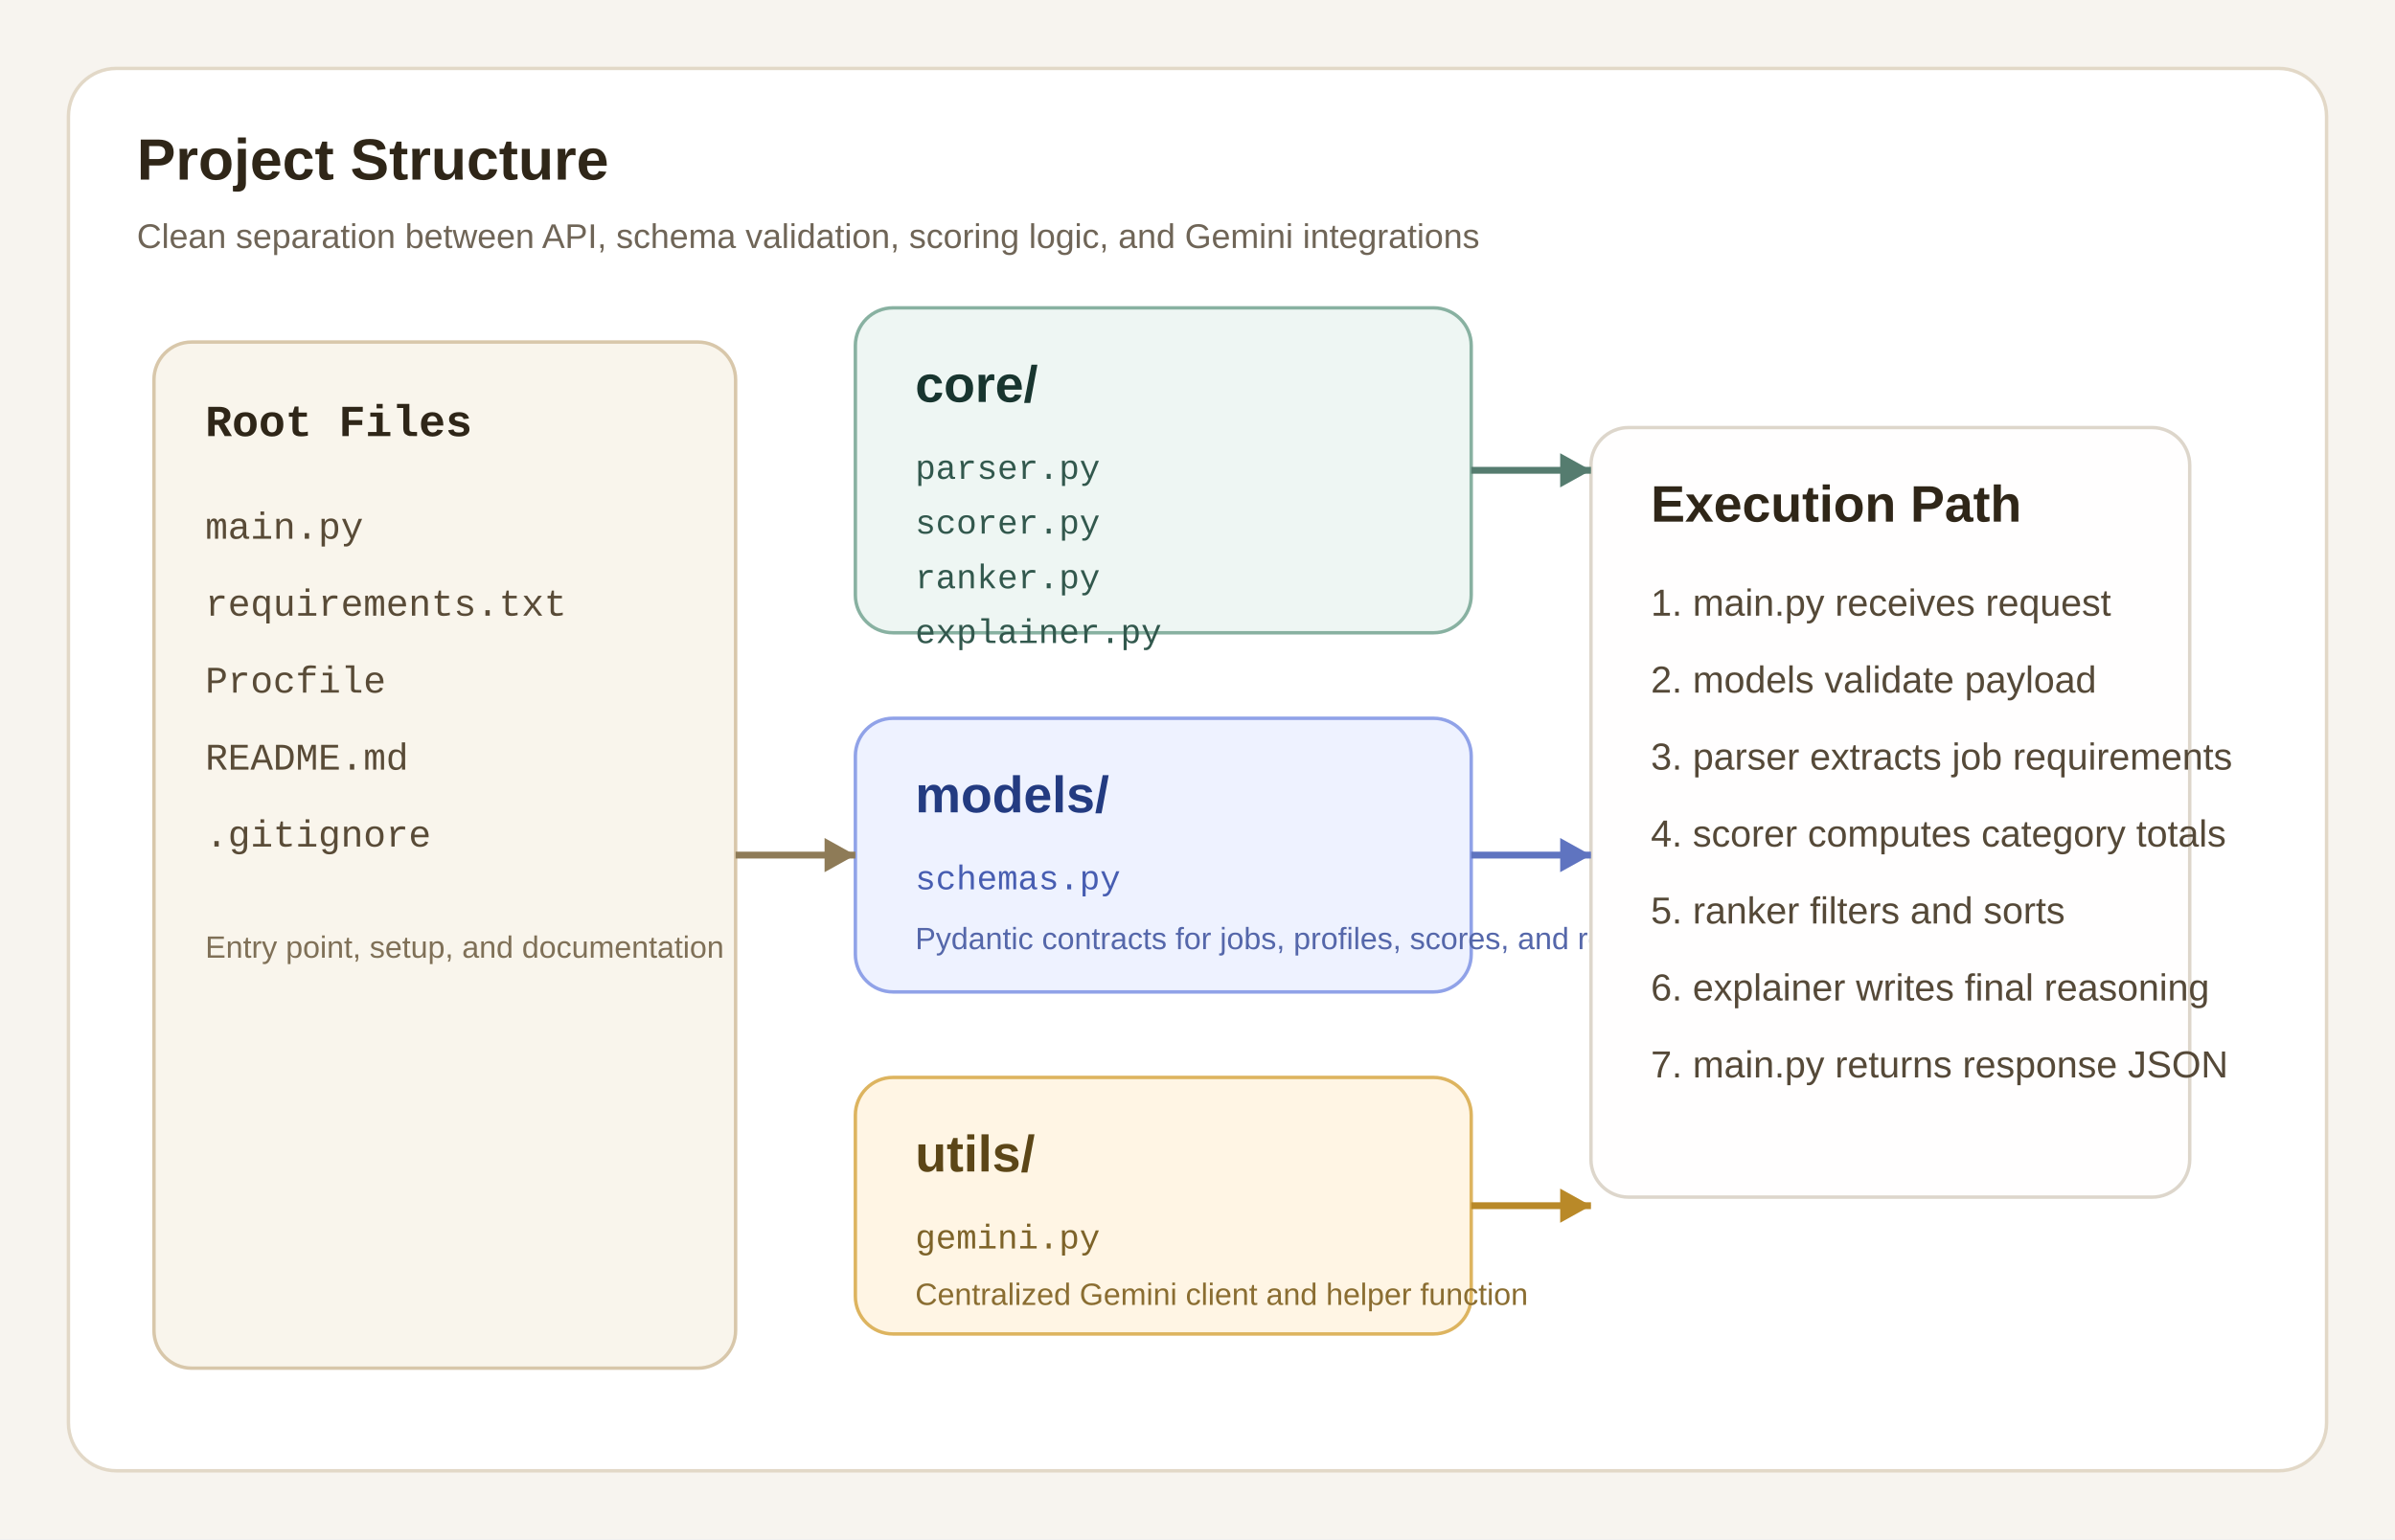
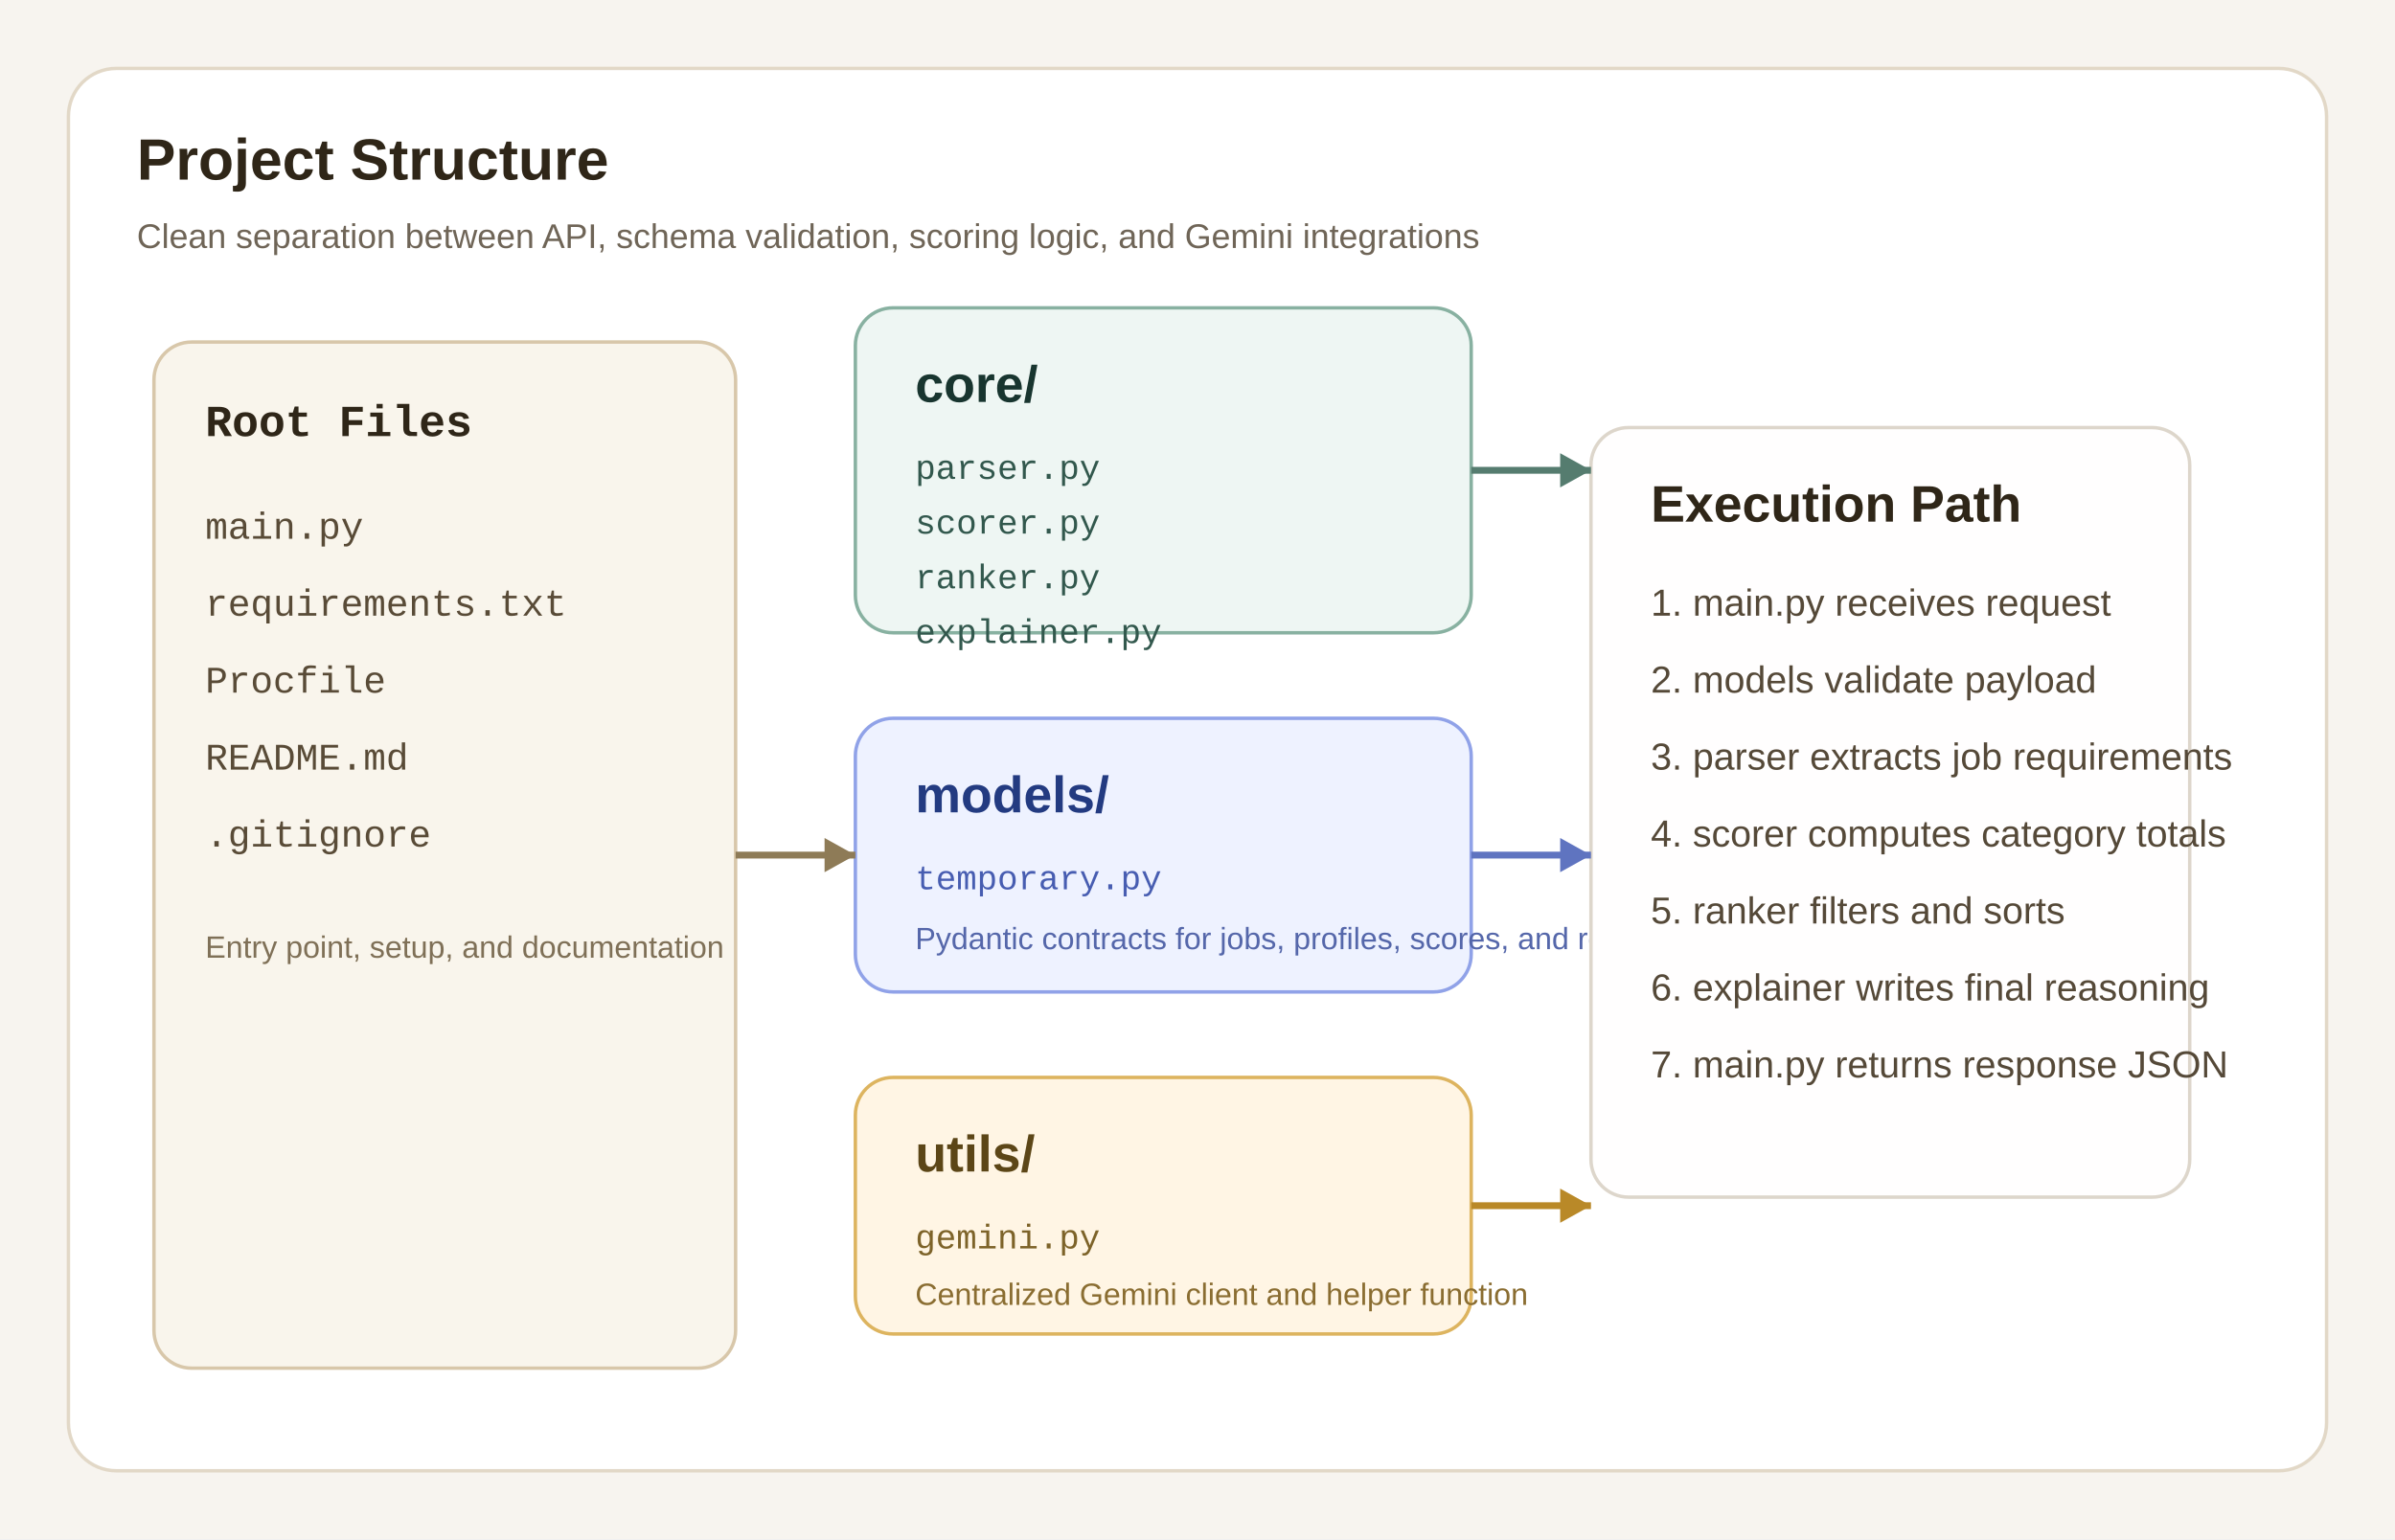
<svg xmlns="http://www.w3.org/2000/svg" width="1400" height="900" viewBox="0 0 1400 900">
  <rect width="1400" height="900" fill="#f7f4ef" />
  <rect x="40" y="40" width="1320" height="820" rx="28" fill="#ffffff" stroke="#e2d8c7" stroke-width="2" />
  <text x="80" y="105" fill="#2f2618" font-family="Segoe UI, Arial, sans-serif" font-size="34" font-weight="700">Project Structure</text>
  <text x="80" y="145" fill="#6f6557" font-family="Segoe UI, Arial, sans-serif" font-size="20">Clean separation between API, schema validation, scoring logic, and Gemini integrations</text>
  <rect x="90" y="200" width="340" height="600" rx="22" fill="#f9f5ec" stroke="#d8c7aa" stroke-width="2" />
  <text x="120" y="255" fill="#2f2618" font-family="Consolas, Courier New, monospace" font-size="26" font-weight="700">Root Files</text>
  <text x="120" y="315" fill="#594b37" font-family="Consolas, Courier New, monospace" font-size="22">main.py</text>
  <text x="120" y="360" fill="#594b37" font-family="Consolas, Courier New, monospace" font-size="22">requirements.txt</text>
  <text x="120" y="405" fill="#594b37" font-family="Consolas, Courier New, monospace" font-size="22">Procfile</text>
  <text x="120" y="450" fill="#594b37" font-family="Consolas, Courier New, monospace" font-size="22">README.md</text>
  <text x="120" y="495" fill="#594b37" font-family="Consolas, Courier New, monospace" font-size="22">.gitignore</text>
  <text x="120" y="560" fill="#7f7057" font-family="Segoe UI, Arial, sans-serif" font-size="18">Entry point, setup, and documentation</text>
  <rect x="500" y="180" width="360" height="190" rx="22" fill="#eef6f3" stroke="#88b1a1" stroke-width="2" />
  <text x="535" y="235" fill="#18352f" font-family="Segoe UI, Arial, sans-serif" font-size="30" font-weight="700">core/</text>
  <text x="535" y="280" fill="#32584d" font-family="Consolas, Courier New, monospace" font-size="20">parser.py</text>
  <text x="535" y="312" fill="#32584d" font-family="Consolas, Courier New, monospace" font-size="20">scorer.py</text>
  <text x="535" y="344" fill="#32584d" font-family="Consolas, Courier New, monospace" font-size="20">ranker.py</text>
  <text x="535" y="376" fill="#32584d" font-family="Consolas, Courier New, monospace" font-size="20">explainer.py</text>
  <rect x="500" y="420" width="360" height="160" rx="22" fill="#eef2ff" stroke="#90a2e8" stroke-width="2" />
  <text x="535" y="475" fill="#233b81" font-family="Segoe UI, Arial, sans-serif" font-size="30" font-weight="700">models/</text>
-   <text x="535" y="520" fill="#475db1" font-family="Consolas, Courier New, monospace" font-size="20">schemas.py</text>
+   <text x="535" y="520" fill="#475db1" font-family="Consolas, Courier New, monospace" font-size="20">temporary.py</text>
  <text x="535" y="555" fill="#5567aa" font-family="Segoe UI, Arial, sans-serif" font-size="18">Pydantic contracts for jobs, profiles, scores, and responses</text>
  <rect x="500" y="630" width="360" height="150" rx="22" fill="#fff5e4" stroke="#ddb45f" stroke-width="2" />
  <text x="535" y="685" fill="#5c4617" font-family="Segoe UI, Arial, sans-serif" font-size="30" font-weight="700">utils/</text>
  <text x="535" y="730" fill="#7d6329" font-family="Consolas, Courier New, monospace" font-size="20">gemini.py</text>
  <text x="535" y="763" fill="#8a6d31" font-family="Segoe UI, Arial, sans-serif" font-size="18">Centralized Gemini client and helper function</text>
  <rect x="930" y="250" width="350" height="450" rx="22" fill="#fffefe" stroke="#ddd6cb" stroke-width="2" />
  <text x="965" y="305" fill="#2f2618" font-family="Segoe UI, Arial, sans-serif" font-size="30" font-weight="700">Execution Path</text>
  <text x="965" y="360" fill="#554938" font-family="Segoe UI, Arial, sans-serif" font-size="22">1. main.py receives request</text>
  <text x="965" y="405" fill="#554938" font-family="Segoe UI, Arial, sans-serif" font-size="22">2. models validate payload</text>
  <text x="965" y="450" fill="#554938" font-family="Segoe UI, Arial, sans-serif" font-size="22">3. parser extracts job requirements</text>
  <text x="965" y="495" fill="#554938" font-family="Segoe UI, Arial, sans-serif" font-size="22">4. scorer computes category totals</text>
  <text x="965" y="540" fill="#554938" font-family="Segoe UI, Arial, sans-serif" font-size="22">5. ranker filters and sorts</text>
  <text x="965" y="585" fill="#554938" font-family="Segoe UI, Arial, sans-serif" font-size="22">6. explainer writes final reasoning</text>
  <text x="965" y="630" fill="#554938" font-family="Segoe UI, Arial, sans-serif" font-size="22">7. main.py returns response JSON</text>
  <path d="M430 500 H500" fill="none" stroke="#8e7b57" stroke-width="4" />
  <polygon points="500,500 482,490 482,510" fill="#8e7b57" />
  <path d="M860 275 H930" fill="none" stroke="#557c6f" stroke-width="4" />
  <polygon points="930,275 912,265 912,285" fill="#557c6f" />
  <path d="M860 500 H930" fill="none" stroke="#5f74c0" stroke-width="4" />
  <polygon points="930,500 912,490 912,510" fill="#5f74c0" />
  <path d="M860 705 H930" fill="none" stroke="#b98928" stroke-width="4" />
  <polygon points="930,705 912,695 912,715" fill="#b98928" />
</svg>
